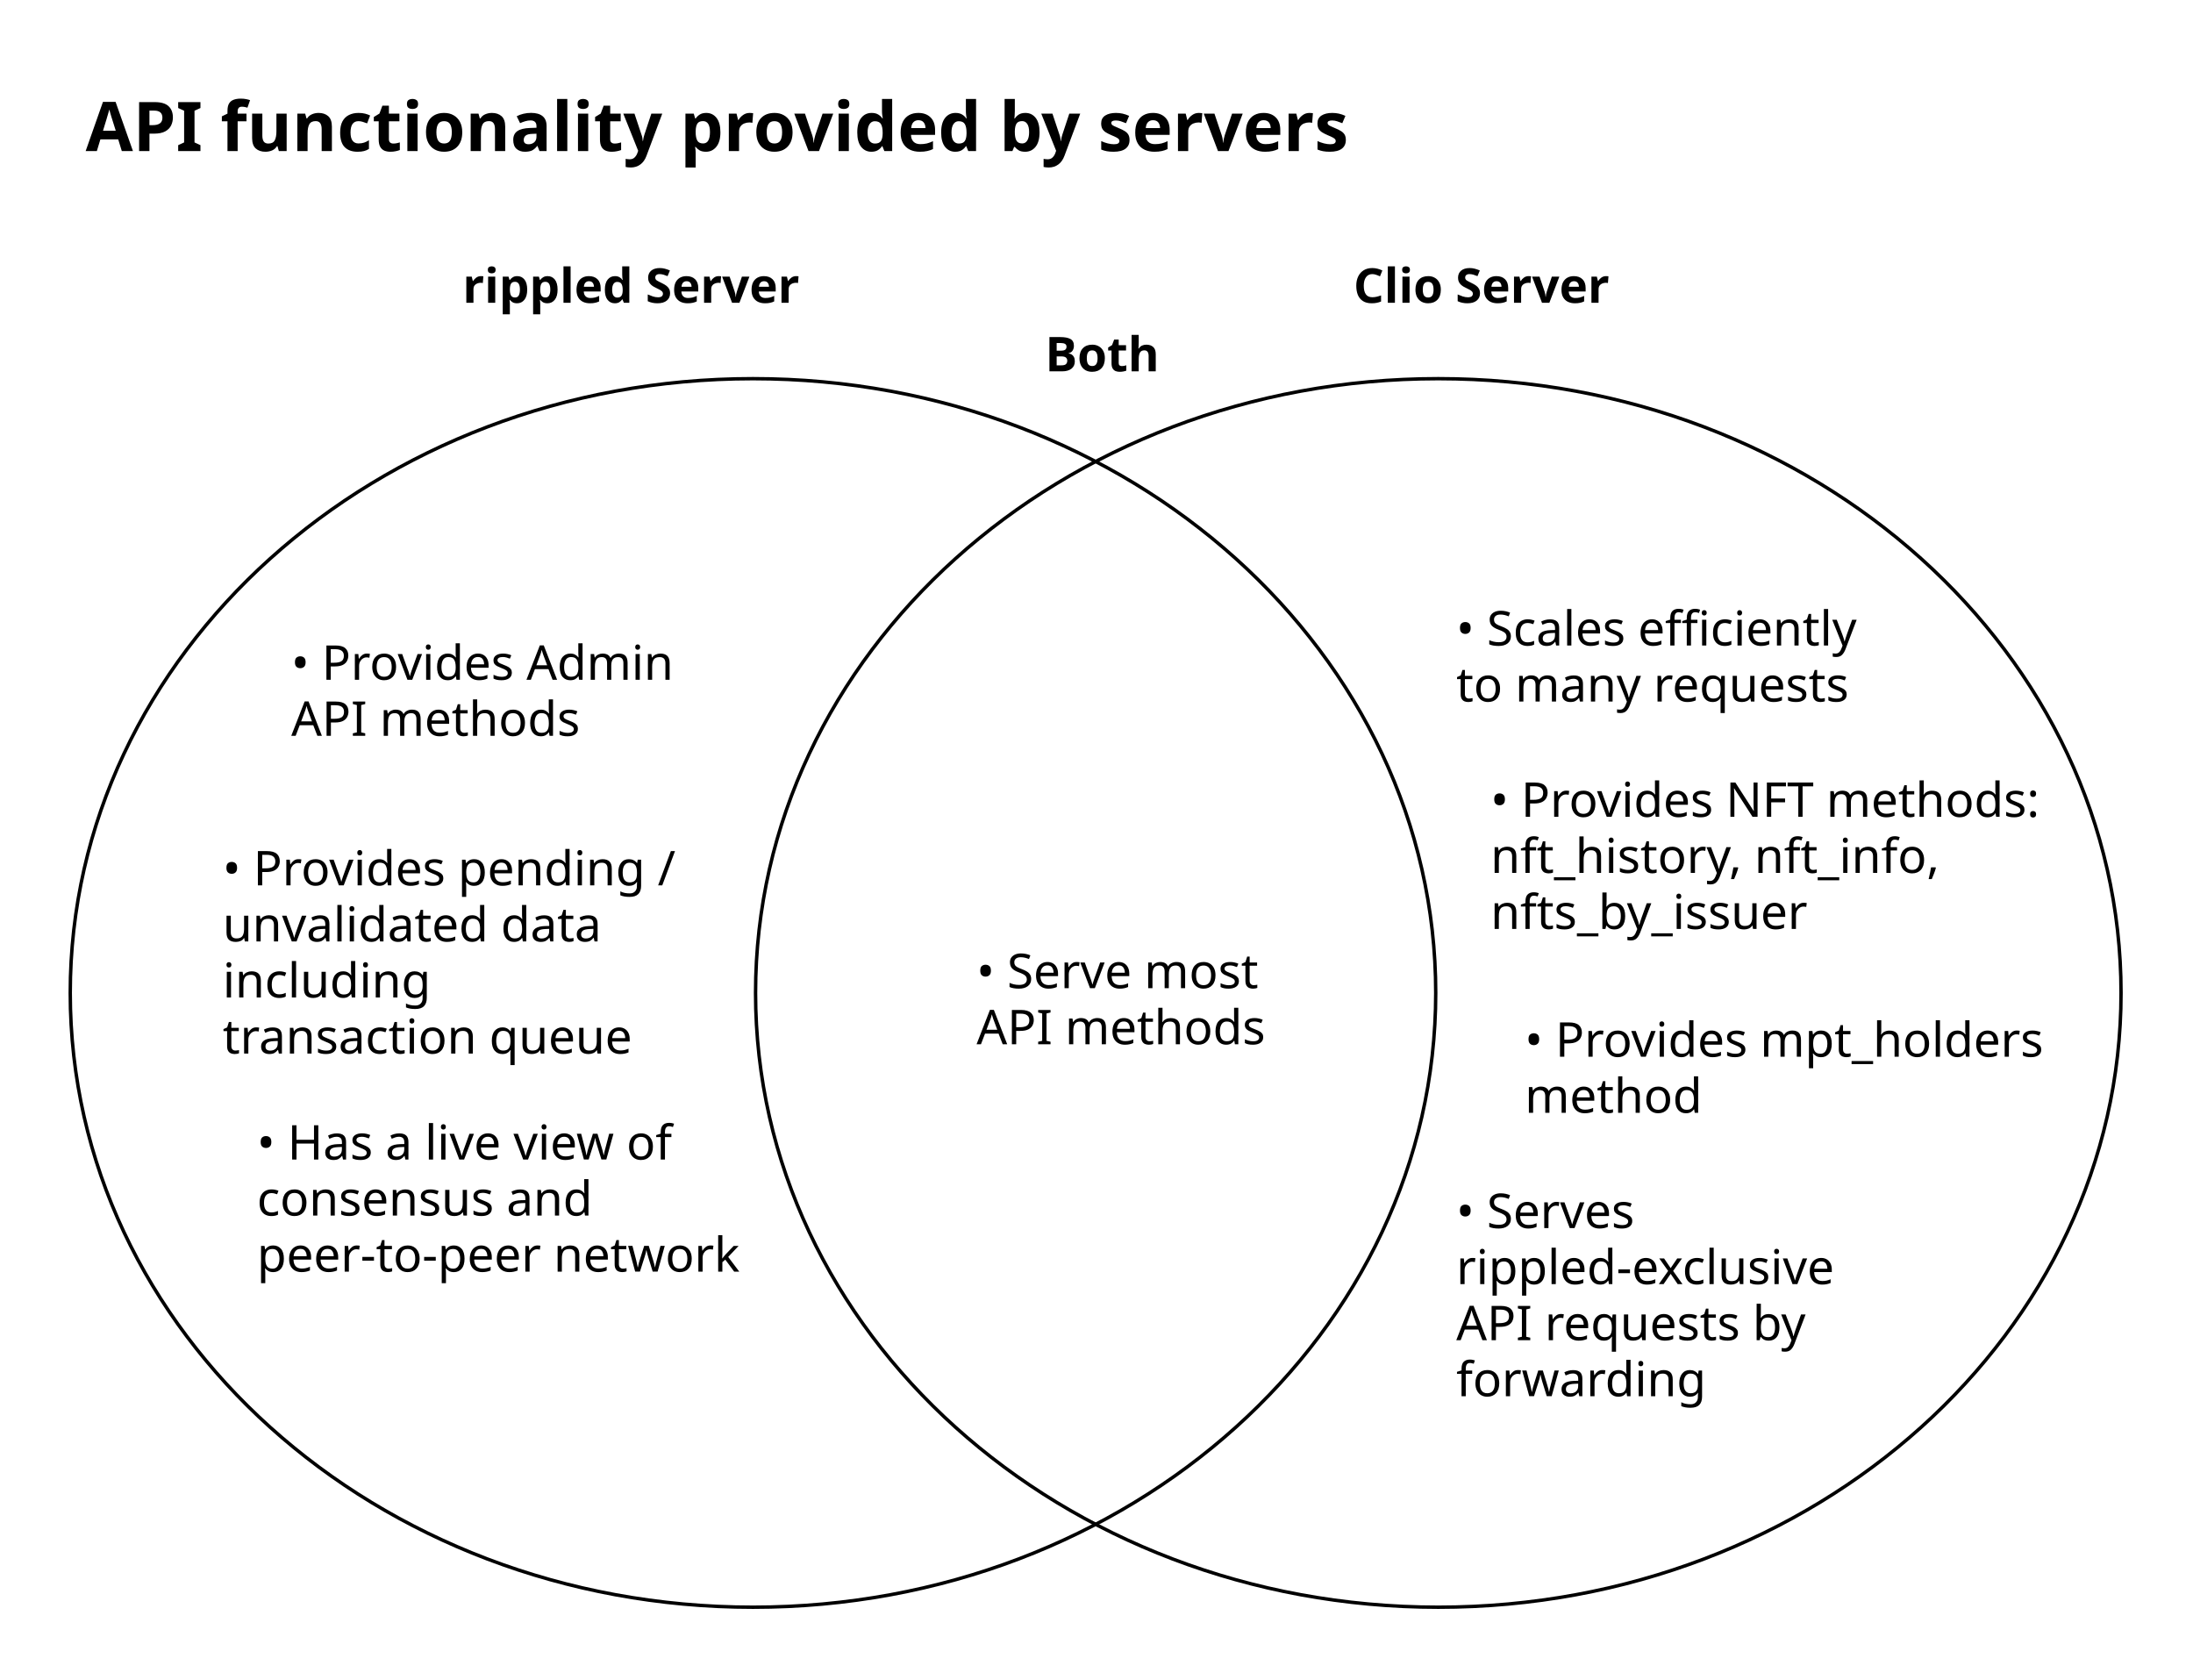
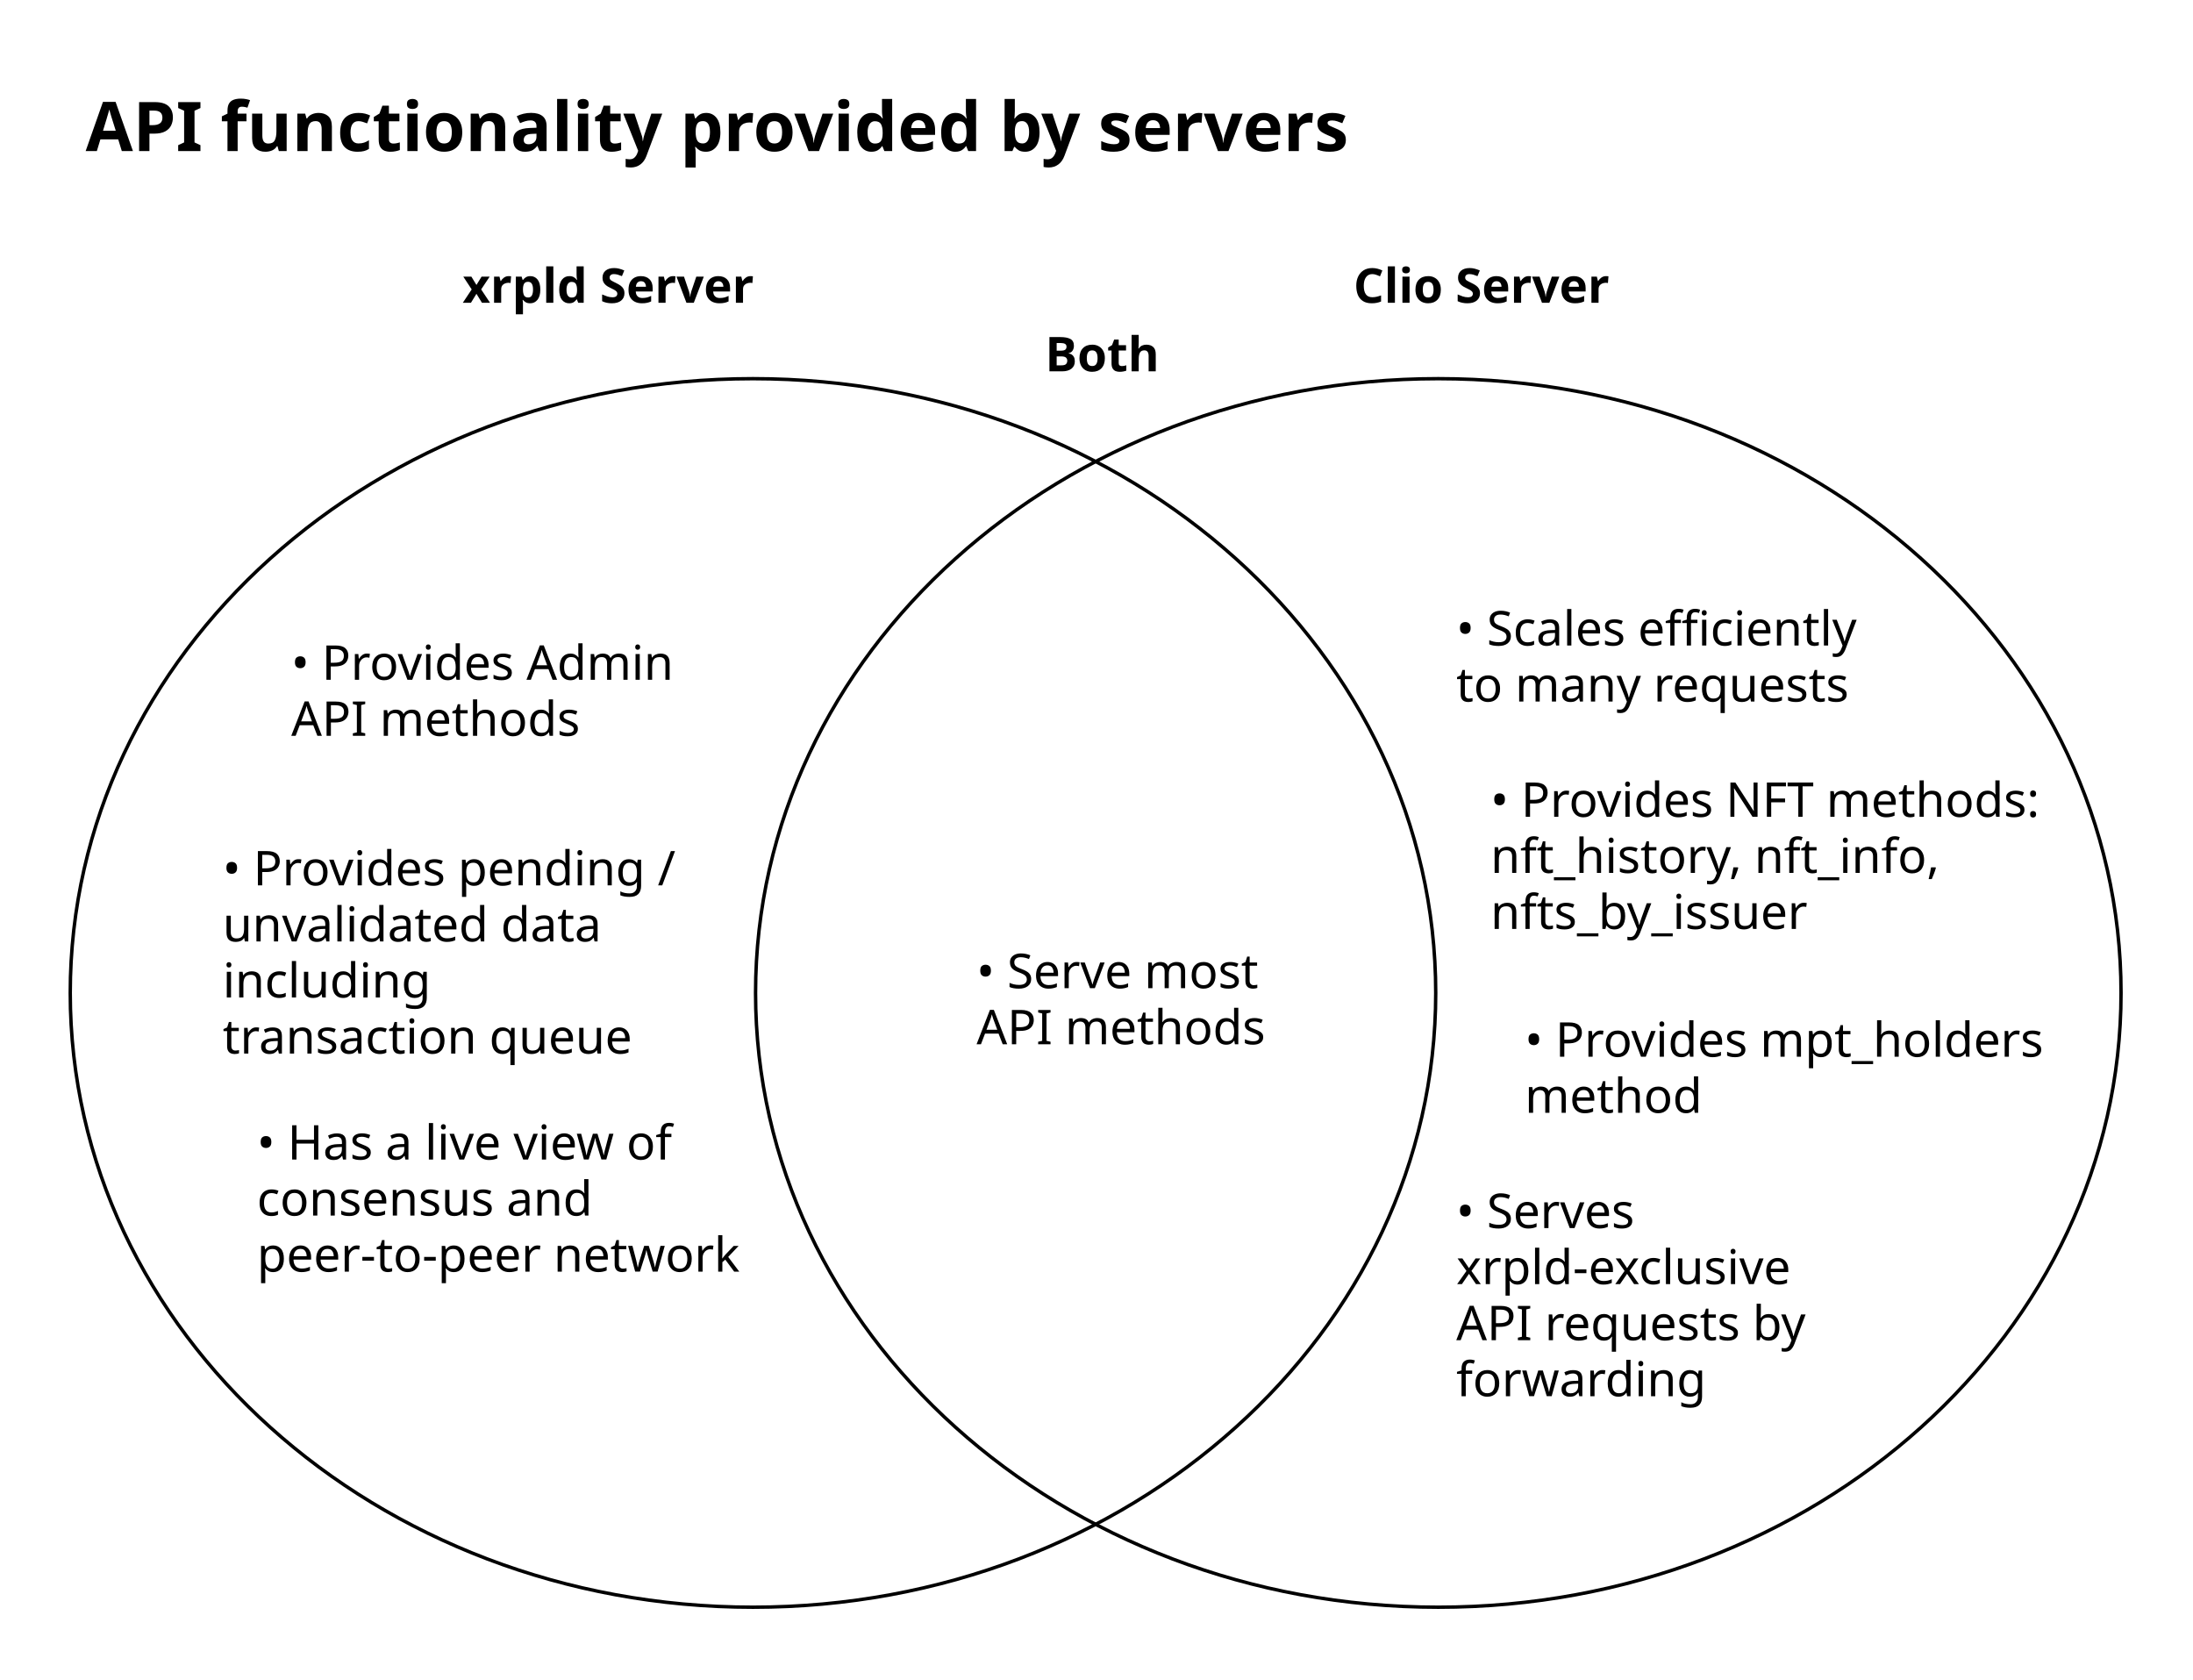
<svg xmlns="http://www.w3.org/2000/svg" fill-opacity="1" color-rendering="auto" color-interpolation="auto" text-rendering="auto" stroke="black" stroke-linecap="square" width="640" stroke-miterlimit="10" shape-rendering="auto" stroke-opacity="1" fill="black" stroke-dasharray="none" font-weight="normal" stroke-width="1" viewBox="10 -20 640 490" height="490" font-family="'Dialog'" font-style="normal" stroke-linejoin="miter" font-size="12px" stroke-dashoffset="0" image-rendering="auto">
  <defs id="genericDefs" />
  <g>
    <defs id="defs1">
      <clipPath clipPathUnits="userSpaceOnUse" id="clipPath1">
        <path d="M0 0 L2147483647 0 L2147483647 2147483647 L0 2147483647 L0 0 Z" />
      </clipPath>
      <clipPath clipPathUnits="userSpaceOnUse" id="clipPath2">
        <path d="M0 0 L0 80 L140 80 L140 0 Z" />
      </clipPath>
      <clipPath clipPathUnits="userSpaceOnUse" id="clipPath3">
        <path d="M0 0 L0 50 L180 50 L180 0 Z" />
      </clipPath>
      <clipPath clipPathUnits="userSpaceOnUse" id="clipPath4">
        <path d="M0 0 L0 70 L180 70 L180 0 Z" />
      </clipPath>
      <clipPath clipPathUnits="userSpaceOnUse" id="clipPath5">
        <path d="M0 0 L0 70 L160 70 L160 0 Z" />
      </clipPath>
      <clipPath clipPathUnits="userSpaceOnUse" id="clipPath6">
        <path d="M0 0 L0 80 L150 80 L150 0 Z" />
      </clipPath>
      <clipPath clipPathUnits="userSpaceOnUse" id="clipPath7">
        <path d="M0 0 L0 50 L150 50 L150 0 Z" />
      </clipPath>
      <clipPath clipPathUnits="userSpaceOnUse" id="clipPath8">
        <path d="M0 0 L0 40 L490 40 L490 0 Z" />
      </clipPath>
      <clipPath clipPathUnits="userSpaceOnUse" id="clipPath9">
        <path d="M0 0 L0 50 L140 50 L140 0 Z" />
      </clipPath>
      <clipPath clipPathUnits="userSpaceOnUse" id="clipPath10">
        <path d="M0 0 L0 50 L100 50 L100 0 Z" />
      </clipPath>
      <clipPath clipPathUnits="userSpaceOnUse" id="clipPath11">
        <path d="M0 0 L0 30 L50 30 L50 0 Z" />
      </clipPath>
      <clipPath clipPathUnits="userSpaceOnUse" id="clipPath12">
        <path d="M0 0 L0 30 L110 30 L110 0 Z" />
      </clipPath>
      <clipPath clipPathUnits="userSpaceOnUse" id="clipPath13">
        <path d="M0 0 L0 360 L400 360 L400 0 Z" />
      </clipPath>
    </defs>
    <g font-family="sans-serif" font-size="14px" transform="translate(430,320)">
      <text x="5" xml:space="preserve" y="18.359" clip-path="url(#clipPath2)" stroke="none">• Serves</text>
-       <text x="5" xml:space="preserve" y="34.719" clip-path="url(#clipPath2)" stroke="none">rippled-exclusive</text>
+       <text x="5" xml:space="preserve" y="34.719" clip-path="url(#clipPath2)" stroke="none">xrpld-exclusive</text>
      <text x="5" xml:space="preserve" y="51.078" clip-path="url(#clipPath2)" stroke="none">API requests by</text>
      <text x="5" xml:space="preserve" y="67.438" clip-path="url(#clipPath2)" stroke="none">forwarding</text>
    </g>
    <g font-family="sans-serif" font-size="14px" transform="translate(450,270)">
      <text x="5" xml:space="preserve" y="18.359" clip-path="url(#clipPath3)" stroke="none">• Provides mpt_holders</text>
      <text x="5" xml:space="preserve" y="34.719" clip-path="url(#clipPath3)" stroke="none">method</text>
    </g>
    <g font-family="sans-serif" font-size="14px" transform="translate(440,200)">
      <text x="5" xml:space="preserve" y="18.359" clip-path="url(#clipPath4)" stroke="none">• Provides NFT methods:</text>
      <text x="5" xml:space="preserve" y="34.719" clip-path="url(#clipPath4)" stroke="none">nft_history, nft_info,</text>
      <text x="5" xml:space="preserve" y="51.078" clip-path="url(#clipPath4)" stroke="none">nfts_by_issuer</text>
    </g>
    <g font-family="sans-serif" font-size="14px" transform="translate(80,300)">
      <text x="5" xml:space="preserve" y="18.359" clip-path="url(#clipPath5)" stroke="none">• Has a live view of</text>
      <text x="5" xml:space="preserve" y="34.719" clip-path="url(#clipPath5)" stroke="none">consensus and</text>
      <text x="5" xml:space="preserve" y="51.078" clip-path="url(#clipPath5)" stroke="none">peer-to-peer network</text>
    </g>
    <g font-family="sans-serif" font-size="14px" transform="translate(70,220)">
      <text x="5" xml:space="preserve" y="18.359" clip-path="url(#clipPath6)" stroke="none">• Provides pending /</text>
      <text x="5" xml:space="preserve" y="34.719" clip-path="url(#clipPath6)" stroke="none">unvalidated data</text>
      <text x="5" xml:space="preserve" y="51.078" clip-path="url(#clipPath6)" stroke="none">including</text>
      <text x="5" xml:space="preserve" y="67.438" clip-path="url(#clipPath6)" stroke="none">transaction queue</text>
    </g>
    <g font-family="sans-serif" font-size="14px" transform="translate(90,160)">
      <text x="5" xml:space="preserve" y="18.359" clip-path="url(#clipPath7)" stroke="none">• Provides Admin</text>
      <text x="5" xml:space="preserve" y="34.719" clip-path="url(#clipPath7)" stroke="none">API methods</text>
    </g>
    <g font-size="20px" font-weight="bold" font-family="sans-serif" transform="translate(30,0)">
      <text x="5" xml:space="preserve" y="24.078" clip-path="url(#clipPath8)" stroke="none">API functionality provided by servers</text>
    </g>
    <g font-family="sans-serif" font-size="14px" transform="translate(430,150)">
      <text x="5" xml:space="preserve" y="18.359" clip-path="url(#clipPath9)" stroke="none">• Scales efficiently</text>
      <text x="5" xml:space="preserve" y="34.719" clip-path="url(#clipPath9)" stroke="none">to many requests</text>
    </g>
    <g font-family="sans-serif" font-size="14px" transform="translate(290,250)">
      <text x="5" xml:space="preserve" y="18.359" clip-path="url(#clipPath10)" stroke="none">• Serve most</text>
      <text x="5" xml:space="preserve" y="34.719" clip-path="url(#clipPath10)" stroke="none">API methods</text>
    </g>
    <g font-size="14px" font-weight="bold" font-family="sans-serif" transform="translate(310,70)">
      <text x="5" xml:space="preserve" y="18.359" clip-path="url(#clipPath11)" stroke="none">Both</text>
    </g>
    <g font-size="14px" font-weight="bold" font-family="sans-serif" transform="translate(400,50)">
      <text x="5" xml:space="preserve" y="18.359" clip-path="url(#clipPath12)" stroke="none">Clio Server</text>
    </g>
    <g font-size="14px" font-weight="bold" font-family="sans-serif" transform="translate(140,50)">
-       <text x="5" xml:space="preserve" y="18.359" clip-path="url(#clipPath12)" stroke="none">rippled Server</text>
+       <text x="5" xml:space="preserve" y="18.359" clip-path="url(#clipPath12)" stroke="none">xrpld Server</text>
    </g>
    <g fill="rgb(255,255,255)" fill-opacity="0" transform="translate(30,90)" stroke-opacity="0" stroke="rgb(255,255,255)">
      <ellipse rx="199.25" ry="179.25" clip-path="url(#clipPath13)" cx="199.75" cy="179.75" stroke="none" />
    </g>
    <g transform="translate(30,90)">
      <ellipse rx="199.25" fill="none" ry="179.25" clip-path="url(#clipPath13)" cx="199.75" cy="179.75" />
    </g>
    <g fill="rgb(255,255,255)" fill-opacity="0" transform="translate(230,90)" stroke-opacity="0" stroke="rgb(255,255,255)">
      <ellipse rx="199.25" ry="179.25" clip-path="url(#clipPath13)" cx="199.75" cy="179.75" stroke="none" />
    </g>
    <g transform="translate(230,90)">
      <ellipse rx="199.25" fill="none" ry="179.25" clip-path="url(#clipPath13)" cx="199.75" cy="179.75" />
    </g>
  </g>
</svg>
